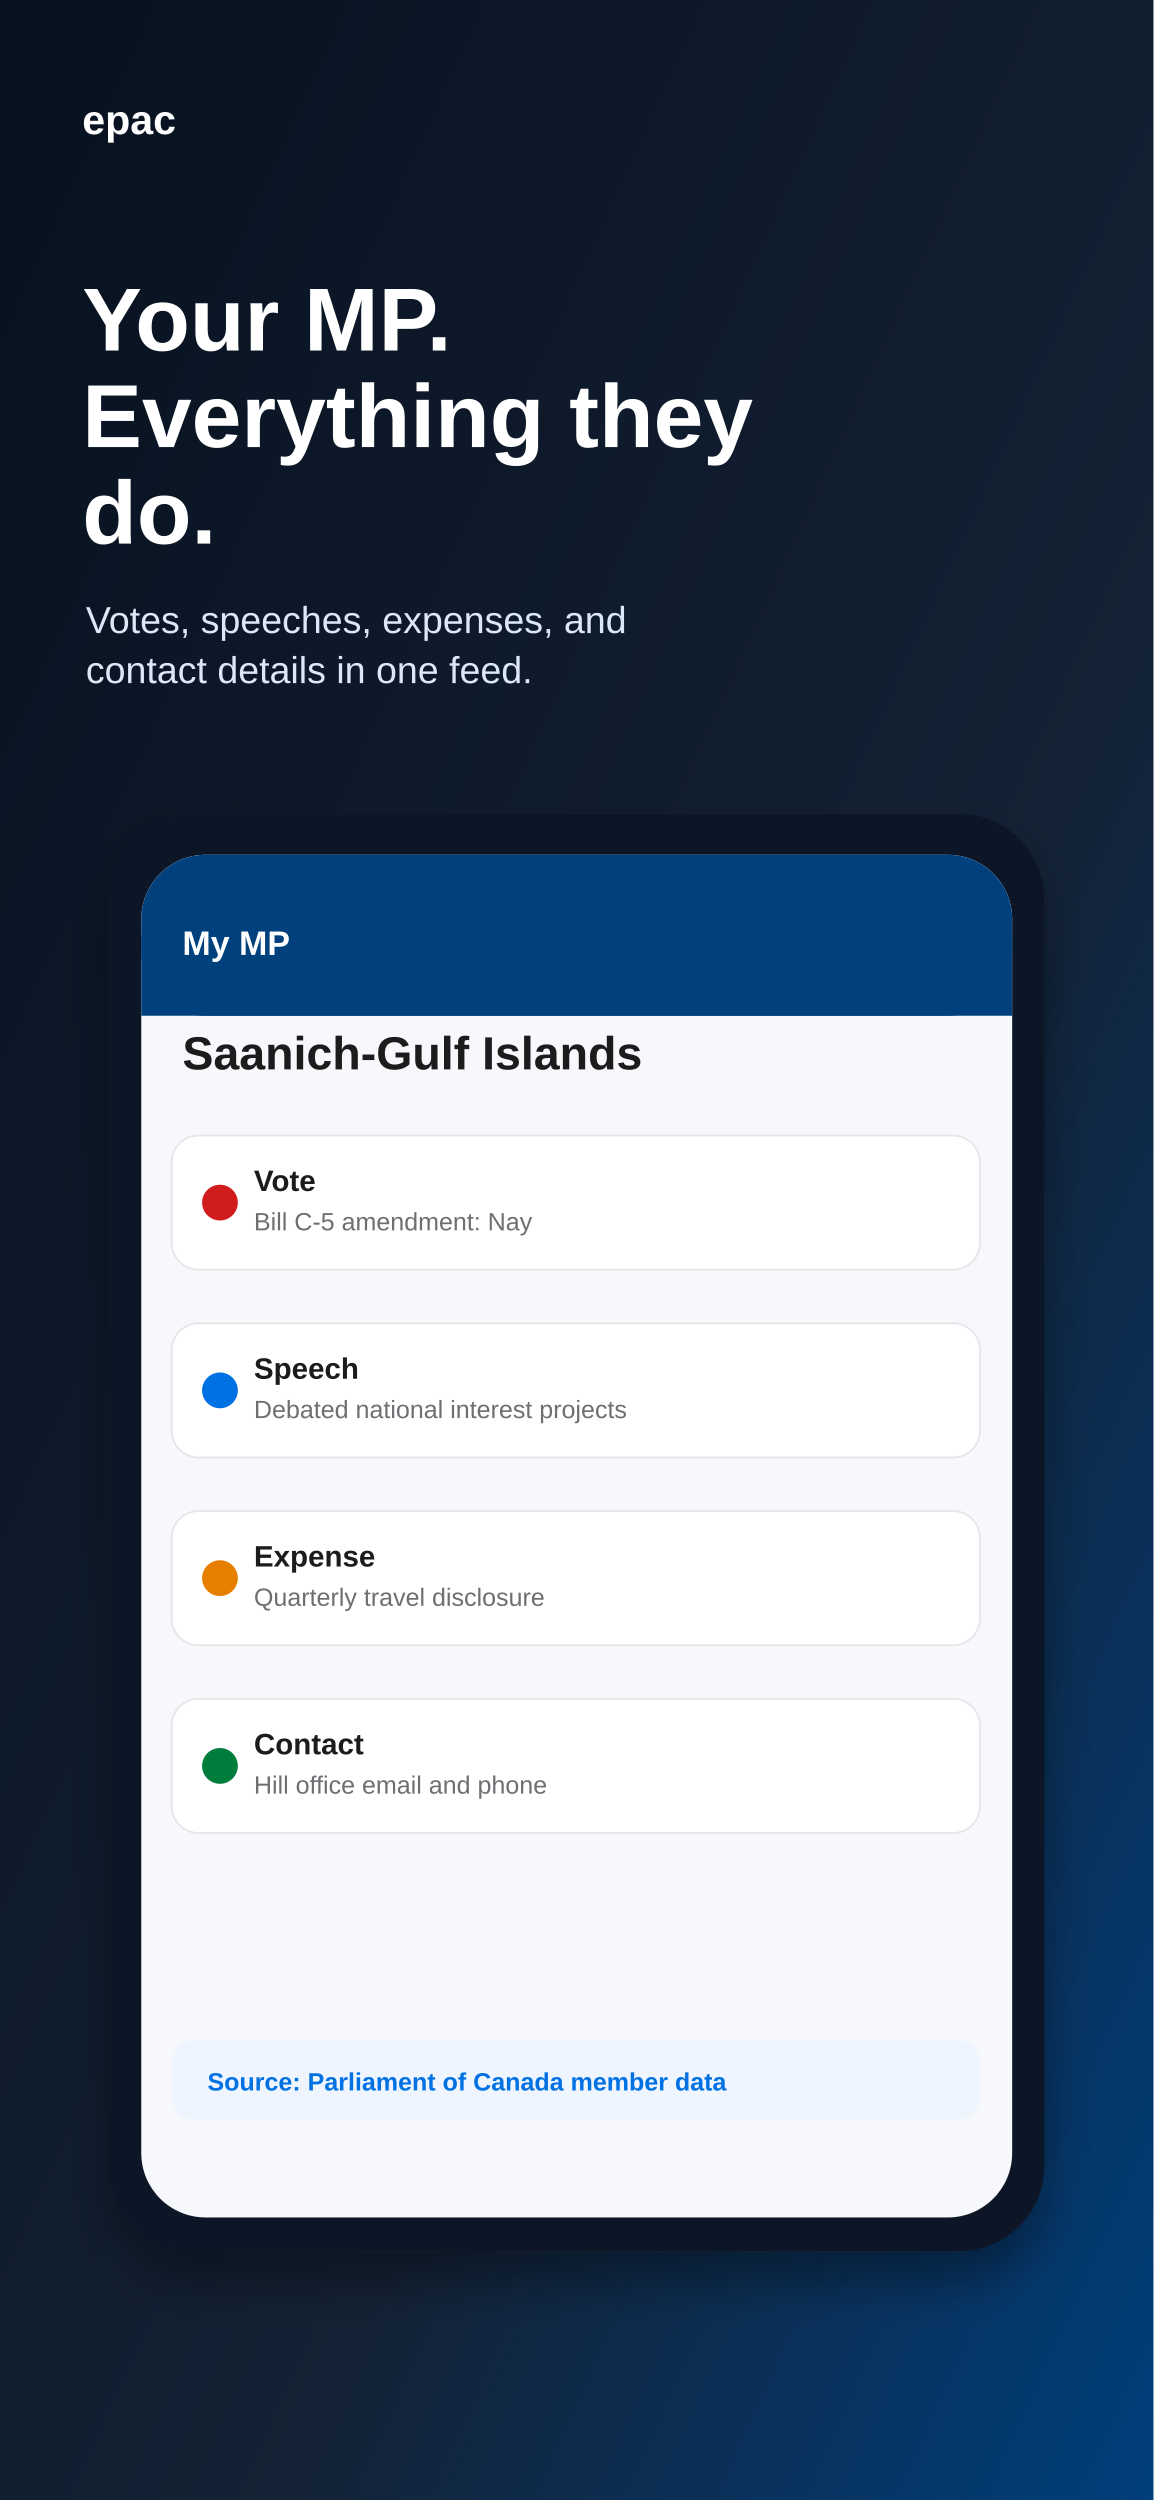
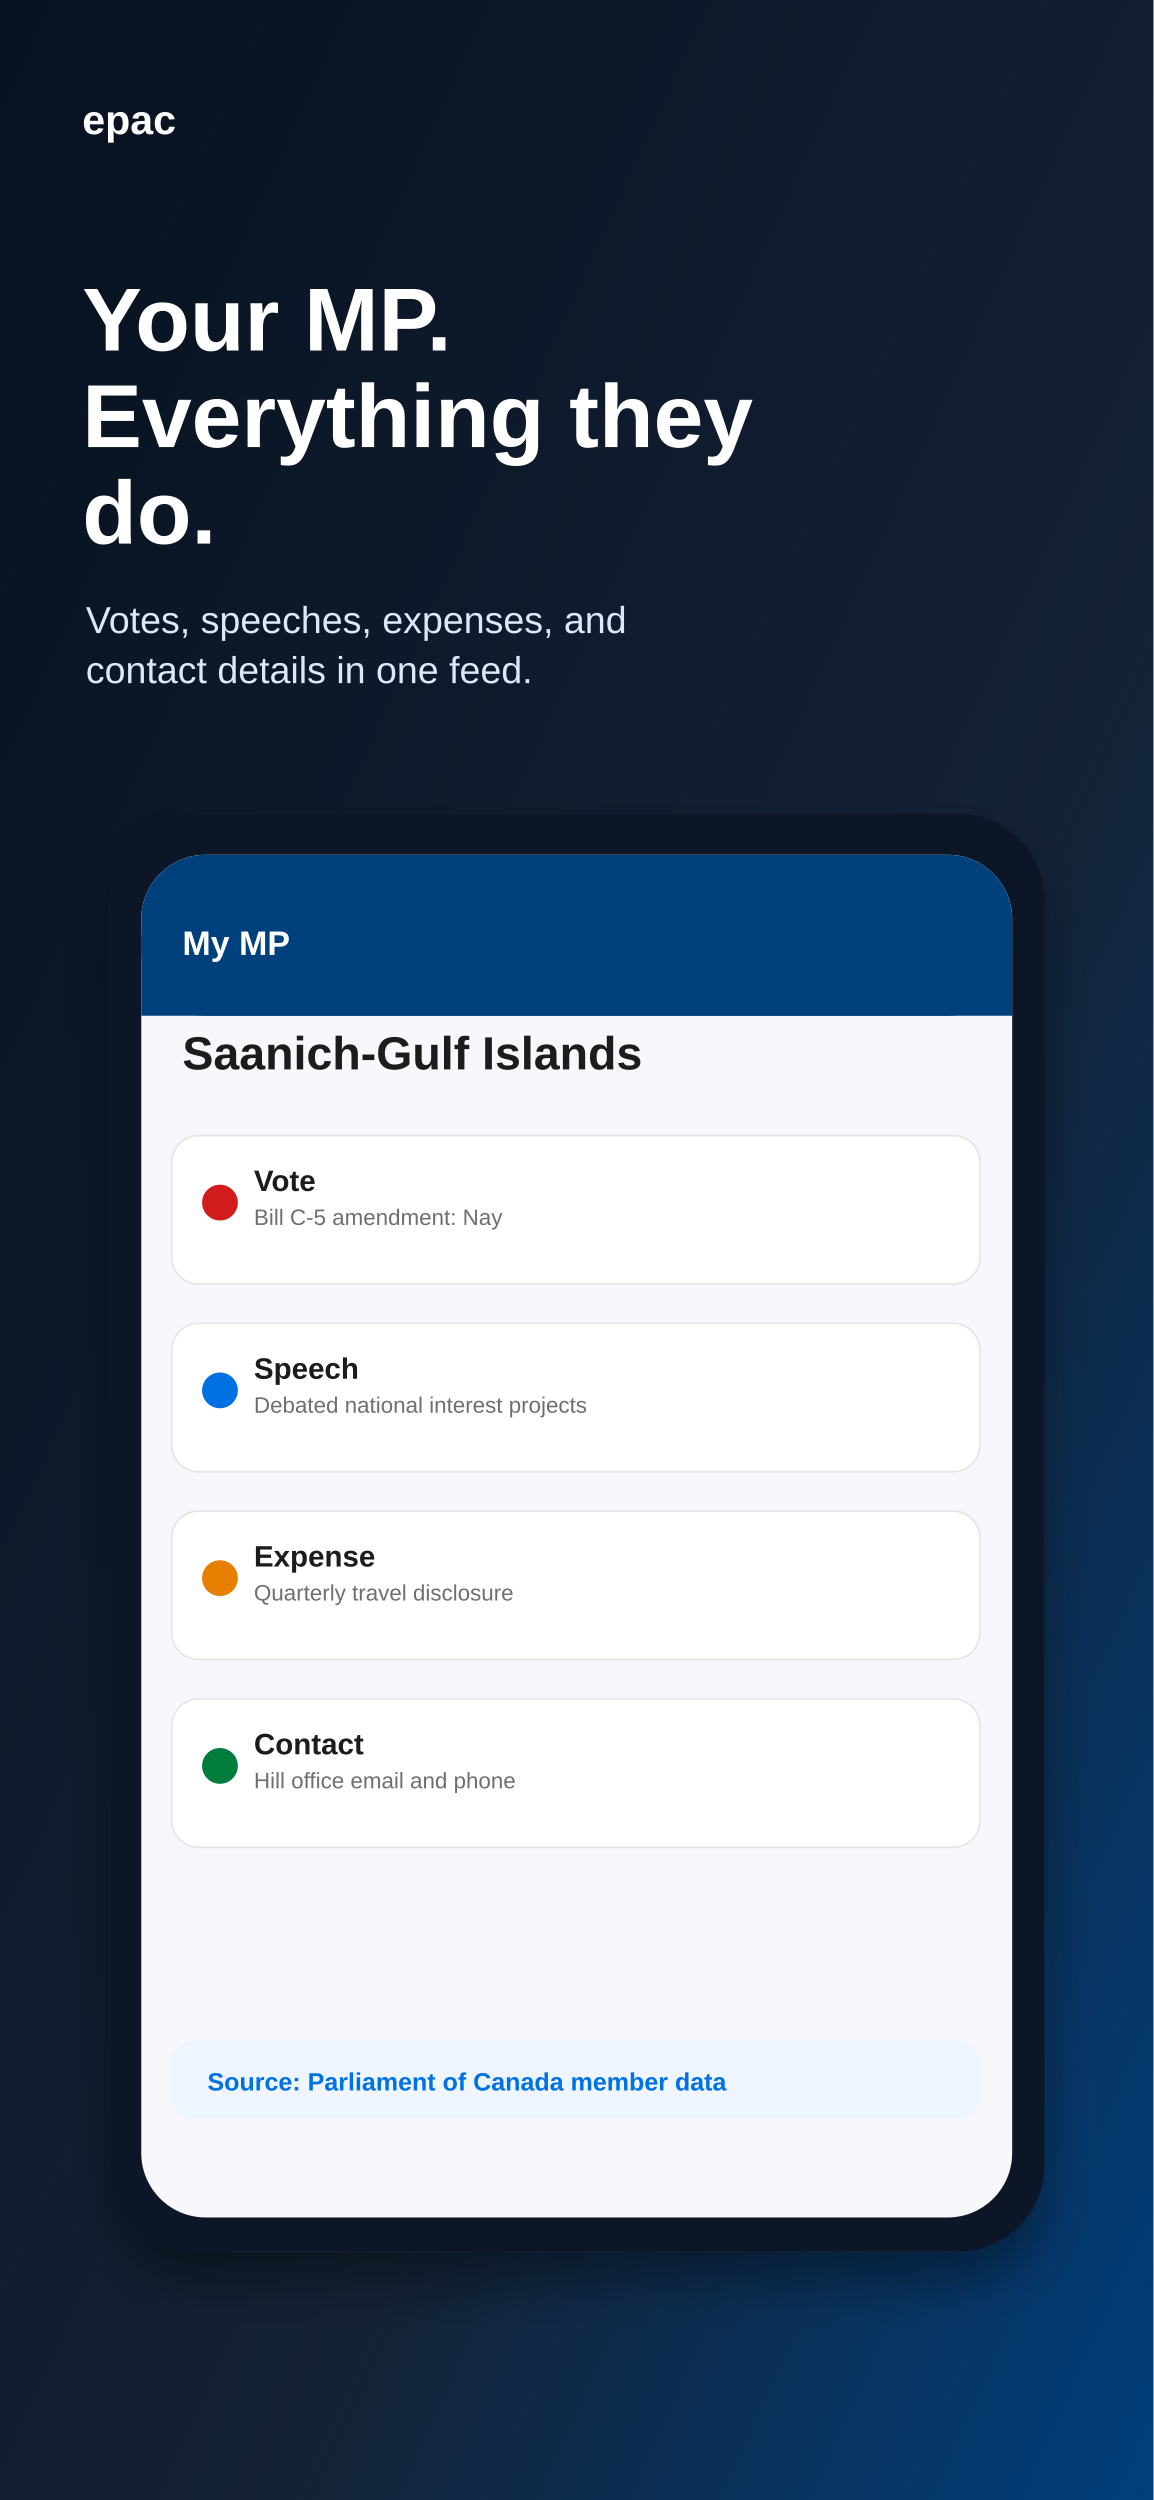
<svg xmlns="http://www.w3.org/2000/svg" width="1290" height="2796" viewBox="0 0 1290 2796">
  <defs>
    <linearGradient id="bg" x1="0" y1="0" x2="1" y2="1">
      <stop offset="0" stop-color="#07111F" />
      <stop offset="0.62" stop-color="#142235" />
      <stop offset="1" stop-color="#003F7D" />
    </linearGradient>
    <filter id="shadow" x="-18%" y="-18%" width="136%" height="136%">
      <feDropShadow dx="0" dy="34" stdDeviation="28" flood-color="#000000" flood-opacity="0.36" />
    </filter>
  </defs>
  <rect width="1290" height="2796" fill="url(#bg)" />
  <text x="92" y="150" font-family="Cooper Hewitt, Outfit, Helvetica Neue, Arial, sans-serif" font-size="46" font-weight="900" fill="#FFFFFF">epac</text>
  <text x="92" y="392" font-family="Outfit, Helvetica Neue, Arial, sans-serif" font-size="100" font-weight="900" fill="#FFFFFF">Your MP.</text>
  <text x="92" y="500" font-family="Outfit, Helvetica Neue, Arial, sans-serif" font-size="100" font-weight="900" fill="#FFFFFF">Everything they</text>
  <text x="92" y="608" font-family="Outfit, Helvetica Neue, Arial, sans-serif" font-size="100" font-weight="900" fill="#FFFFFF">do.</text>
  <text x="96" y="708" font-family="Outfit, Helvetica Neue, Arial, sans-serif" font-size="42" font-weight="500" fill="#DCE8F8">Votes, speeches, expenses, and</text>
  <text x="96" y="764" font-family="Outfit, Helvetica Neue, Arial, sans-serif" font-size="42" font-weight="500" fill="#DCE8F8">contact details in one feed.</text>
  <g filter="url(#shadow)">
    <rect x="122" y="910" width="1046" height="1608" rx="96" fill="#111827" />
    <rect x="158" y="956" width="974" height="1524" rx="72" fill="#F7F8FB" />
    <rect x="158" y="956" width="974" height="180" rx="72" fill="#003F7D" />
    <rect x="158" y="1046" width="974" height="90" fill="#003F7D" />
    <text x="204" y="1068" font-family="Helvetica Neue, Arial, sans-serif" font-size="38" font-weight="800" fill="#FFFFFF">My MP</text>
    <text x="204" y="1196" font-family="Helvetica Neue, Arial, sans-serif" font-size="52" font-weight="900" fill="#1C1C1E">Saanich-Gulf Islands</text>
-     <rect x="192" y="1270" width="904" height="150" rx="30" fill="#FFFFFF" stroke="#E5E5EA" stroke-width="2" />
+     <rect x="192" y="1270" width="904" height="166" rx="30" fill="#FFFFFF" stroke="#E5E5EA" stroke-width="2" />
    <circle cx="246" cy="1345" r="20" fill="#D01D1D" />
    <text x="284" y="1332" font-family="Helvetica Neue, Arial, sans-serif" font-size="33" font-weight="800" fill="#1C1C1E">Vote</text>
-     <text x="284" y="1376" font-family="Helvetica Neue, Arial, sans-serif" font-size="28" font-weight="500" fill="#6E6E73">Bill C-5 amendment: Nay</text>
-     <rect x="192" y="1480" width="904" height="150" rx="30" fill="#FFFFFF" stroke="#E5E5EA" stroke-width="2" />
+     <text x="284" y="1370" font-family="Outfit, Helvetica Neue, Arial, sans-serif" font-size="25" font-weight="500" fill="#6E6E73">Bill C-5 amendment: Nay</text>
+     <rect x="192" y="1480" width="904" height="166" rx="30" fill="#FFFFFF" stroke="#E5E5EA" stroke-width="2" />
    <circle cx="246" cy="1555" r="20" fill="#0071E3" />
    <text x="284" y="1542" font-family="Helvetica Neue, Arial, sans-serif" font-size="33" font-weight="800" fill="#1C1C1E">Speech</text>
-     <text x="284" y="1586" font-family="Helvetica Neue, Arial, sans-serif" font-size="28" font-weight="500" fill="#6E6E73">Debated national interest projects</text>
-     <rect x="192" y="1690" width="904" height="150" rx="30" fill="#FFFFFF" stroke="#E5E5EA" stroke-width="2" />
+     <text x="284" y="1580" font-family="Outfit, Helvetica Neue, Arial, sans-serif" font-size="25" font-weight="500" fill="#6E6E73">Debated national interest projects</text>
+     <rect x="192" y="1690" width="904" height="166" rx="30" fill="#FFFFFF" stroke="#E5E5EA" stroke-width="2" />
    <circle cx="246" cy="1765" r="20" fill="#E67E00" />
    <text x="284" y="1752" font-family="Helvetica Neue, Arial, sans-serif" font-size="33" font-weight="800" fill="#1C1C1E">Expense</text>
-     <text x="284" y="1796" font-family="Helvetica Neue, Arial, sans-serif" font-size="28" font-weight="500" fill="#6E6E73">Quarterly travel disclosure</text>
-     <rect x="192" y="1900" width="904" height="150" rx="30" fill="#FFFFFF" stroke="#E5E5EA" stroke-width="2" />
+     <text x="284" y="1790" font-family="Outfit, Helvetica Neue, Arial, sans-serif" font-size="25" font-weight="500" fill="#6E6E73">Quarterly travel disclosure</text>
+     <rect x="192" y="1900" width="904" height="166" rx="30" fill="#FFFFFF" stroke="#E5E5EA" stroke-width="2" />
    <circle cx="246" cy="1975" r="20" fill="#007D3C" />
    <text x="284" y="1962" font-family="Helvetica Neue, Arial, sans-serif" font-size="33" font-weight="800" fill="#1C1C1E">Contact</text>
-     <text x="284" y="2006" font-family="Helvetica Neue, Arial, sans-serif" font-size="28" font-weight="500" fill="#6E6E73">Hill office email and phone</text>
+     <text x="284" y="2000" font-family="Outfit, Helvetica Neue, Arial, sans-serif" font-size="25" font-weight="500" fill="#6E6E73">Hill office email and phone</text>
    <rect x="192" y="2282" width="904" height="88" rx="24" fill="#EEF5FF" />
    <text x="232" y="2338" font-family="Helvetica Neue, Arial, sans-serif" font-size="28" font-weight="700" fill="#0071E3">Source: Parliament of Canada member data</text>
  </g>
</svg>
